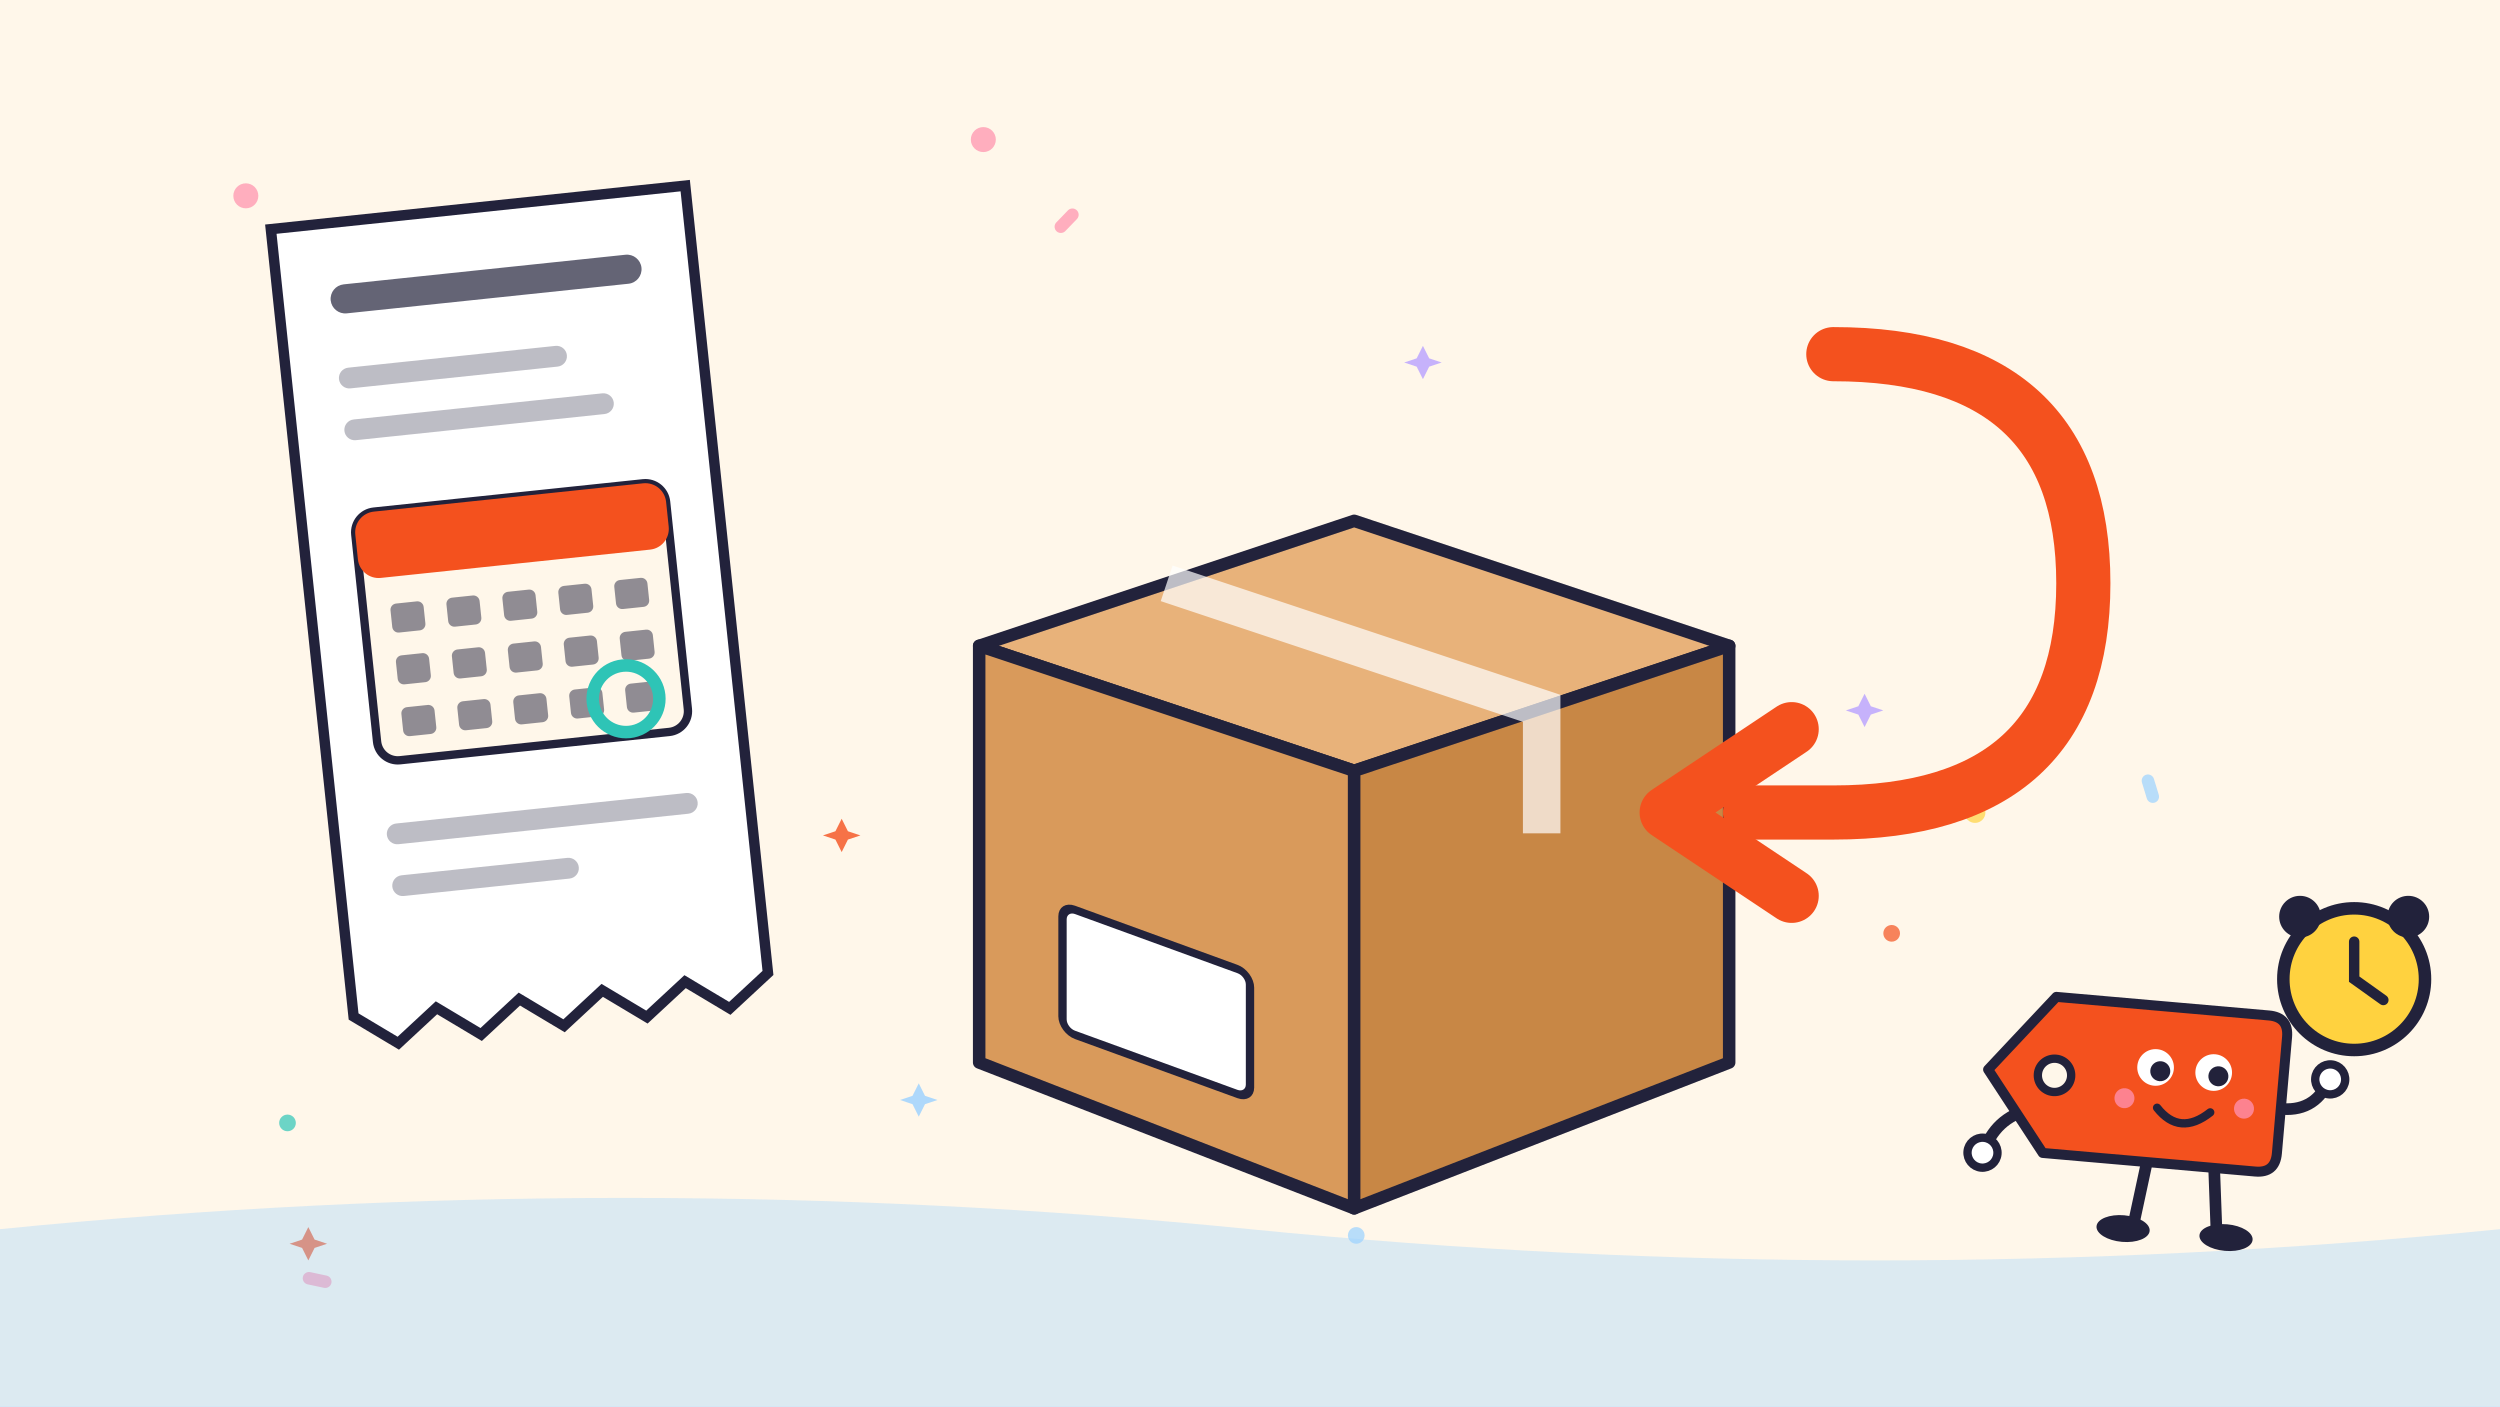
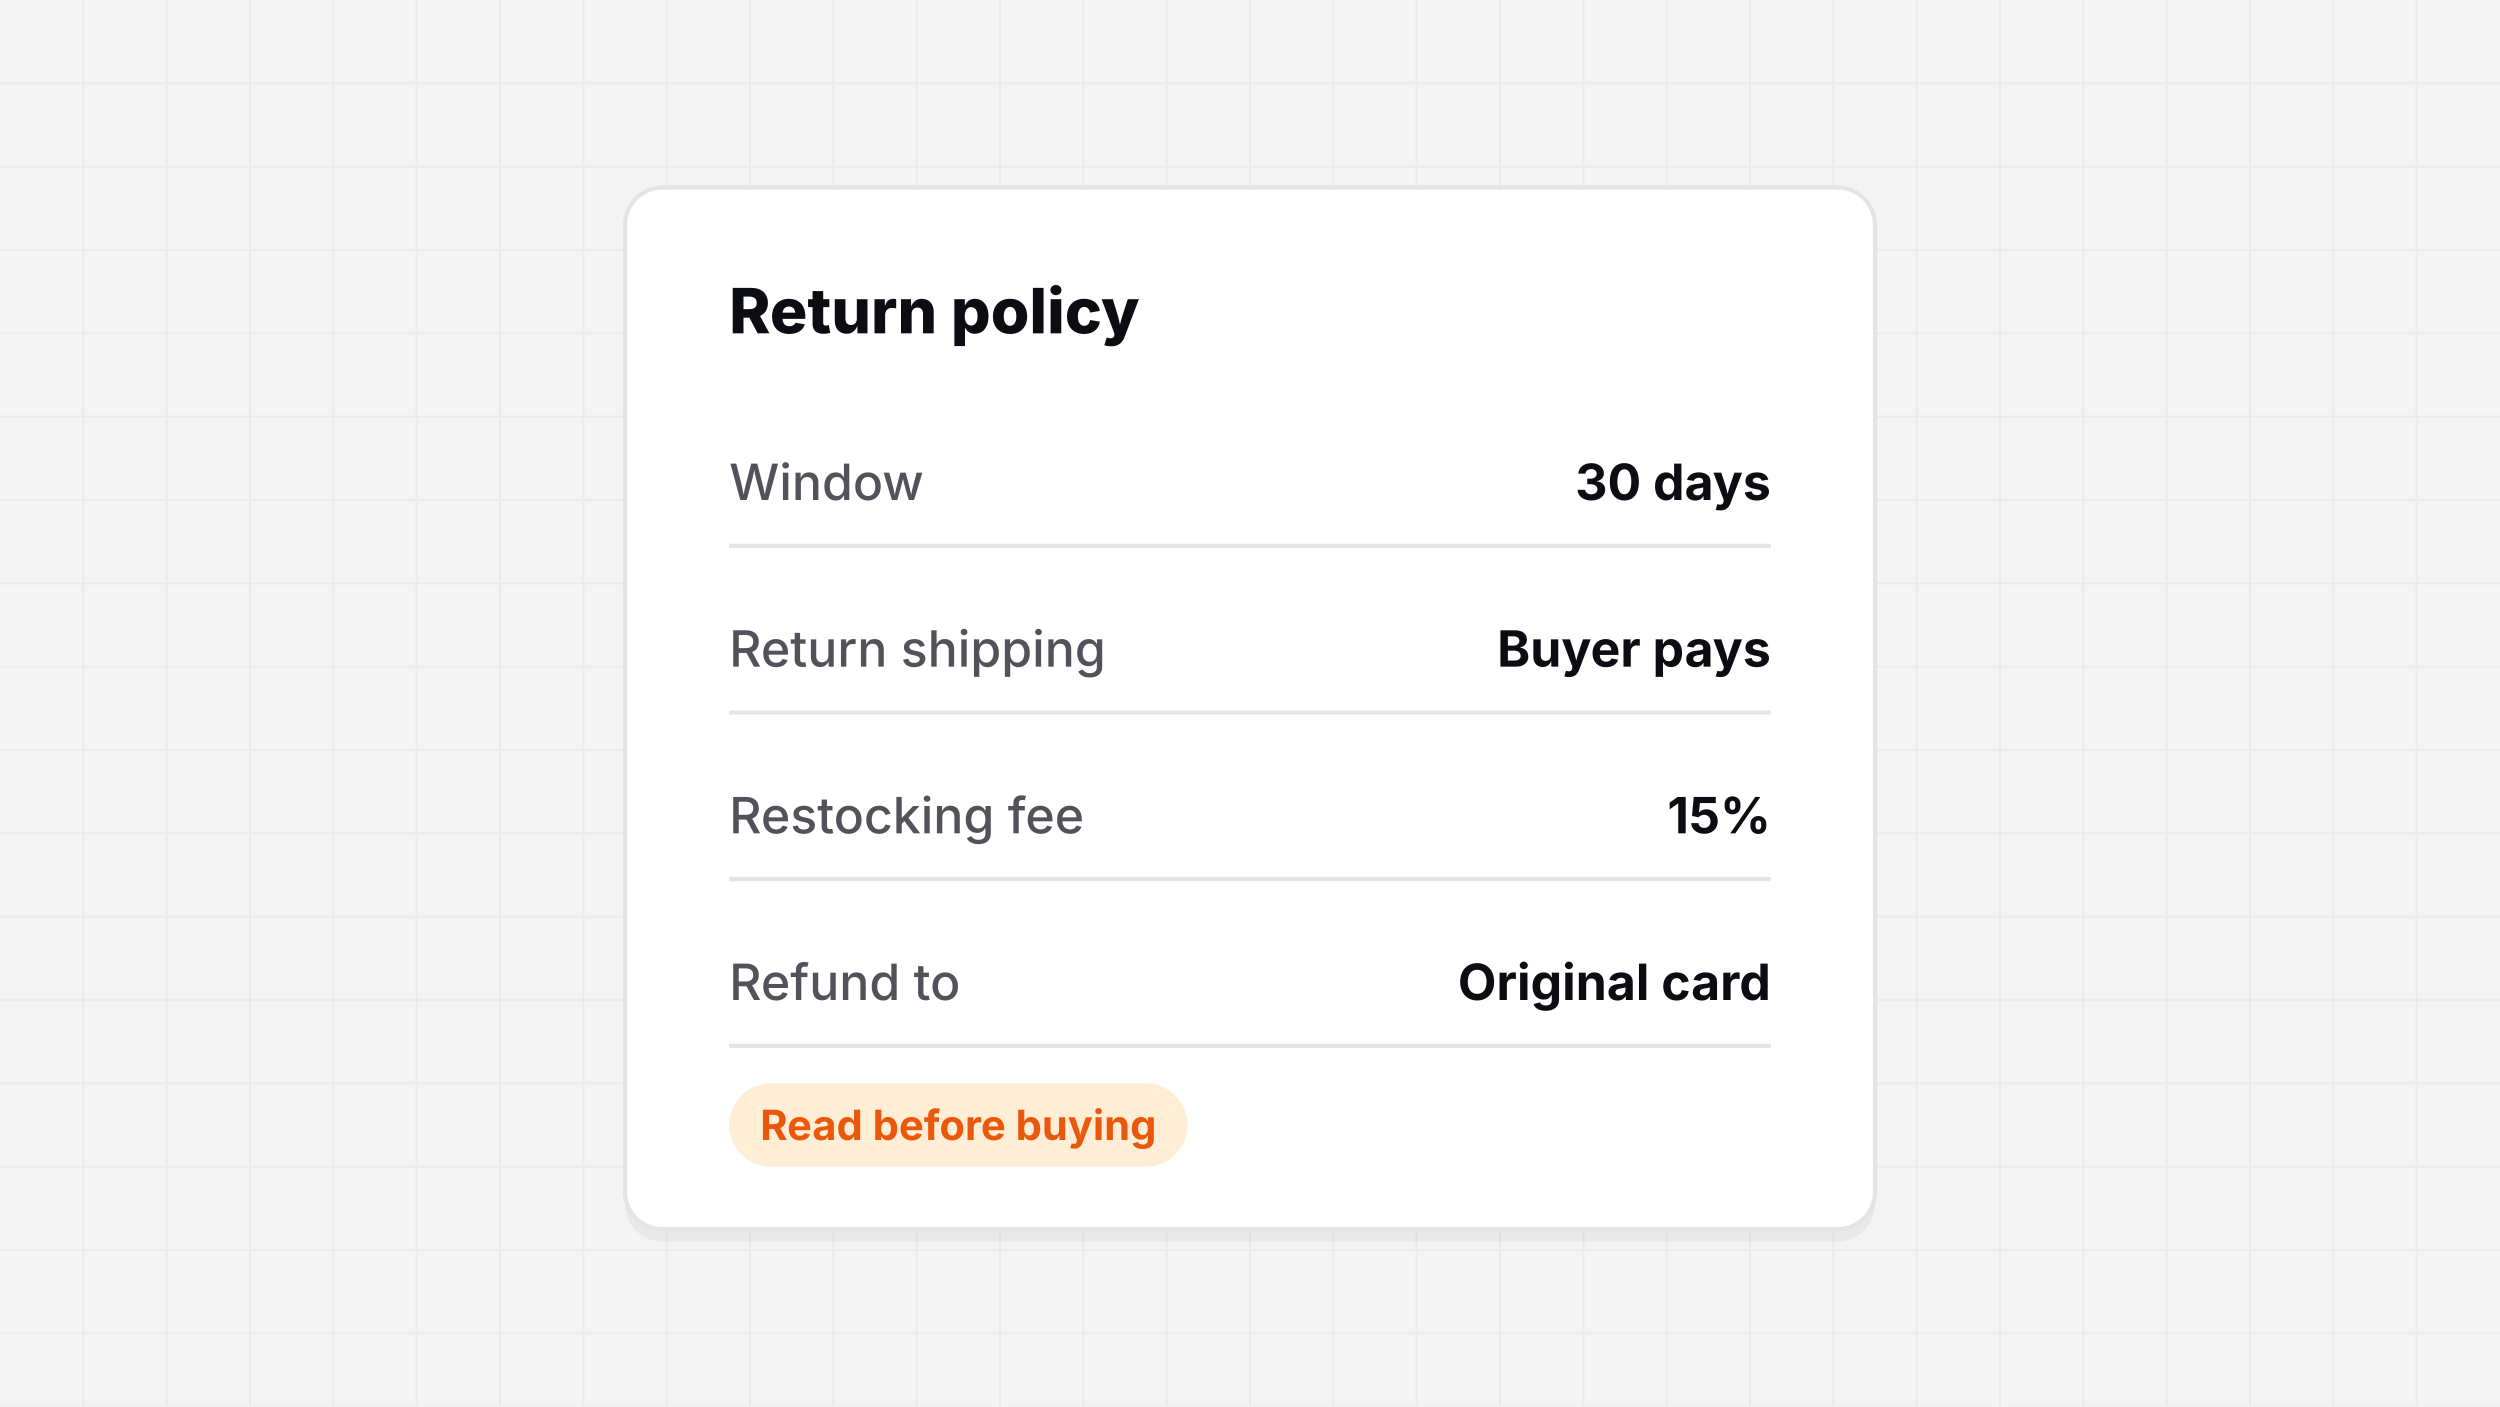
- <svg xmlns="http://www.w3.org/2000/svg" viewBox="0 0 1200 675" role="img" aria-labelledby="t d">
-   <rect width="1200" height="675" fill="#fff7ea" />
-   <path d="M683 166 L686 172 L692 174 L686 176 L683 182 L680 176 L674 174 L680 172 Z" fill="#b8a1ff" opacity=".8" />
-   <circle cx="118" cy="94" r="6" fill="#ff8fab" opacity=".7" />
-   <circle cx="138" cy="539" r="4" fill="#2ec4b6" opacity=".7" />
-   <circle cx="908" cy="448" r="4" fill="#f4511e" opacity=".7" />
-   <path d="M1148 446 L1151 452 L1157 454 L1151 456 L1148 462 L1145 456 L1139 454 L1145 452 Z" fill="#f4511e" opacity=".8" />
-   <path d="M273 240 L276 246 L282 248 L276 250 L273 256 L270 250 L264 248 L270 246 Z" fill="#9ad1ff" opacity=".8" />
-   <rect x="146" y="610" width="14" height="6" rx="3" fill="#ff8fab" opacity=".7" transform="rotate(12 146 610)" />
-   <circle cx="472" cy="67" r="6" fill="#ff8fab" opacity=".7" />
-   <circle cx="878" cy="167" r="8" fill="#ff8fab" opacity=".7" />
-   <circle cx="651" cy="593" r="4" fill="#9ad1ff" opacity=".7" />
-   <path d="M404 393 L407 399 L413 401 L407 403 L404 409 L401 403 L395 401 L401 399 Z" fill="#f4511e" opacity=".8" />
-   <path d="M148 589 L151 595 L157 597 L151 599 L148 605 L145 599 L139 597 L145 595 Z" fill="#f4511e" opacity=".8" />
-   <path d="M441 520 L444 526 L450 528 L444 530 L441 536 L438 530 L432 528 L438 526 Z" fill="#9ad1ff" opacity=".8" />
-   <path d="M895 333 L898 339 L904 341 L898 343 L895 349 L892 343 L886 341 L892 339 Z" fill="#b8a1ff" opacity=".8" />
-   <circle cx="948" cy="390" r="5" fill="#ffd23f" opacity=".7" />
-   <rect x="519" y="103" width="14" height="6" rx="3" fill="#ff8fab" opacity=".7" transform="rotate(134 519 103)" />
-   <rect x="1033" y="371" width="14" height="6" rx="3" fill="#9ad1ff" opacity=".7" transform="rotate(73 1033 371)" />
-   <rect x="169" y="140" width="14" height="6" rx="3" fill="#ff8fab" opacity=".7" transform="rotate(42 169 140)" />
-   <path d="M0 590 Q300.0 560 600.0 590 T1200 590 V990 H0 Z" fill="#9ad1ff" opacity=".35" />
-   <g transform="translate(470 250)">
-     <path d="M0 60 L180 0 L360 60 L180 120 Z" fill="#e8b27a" stroke="#22223b" stroke-width="6" stroke-linejoin="round" />
-     <path d="M0 60 V260 L180 330 V120 Z" fill="#d99a5b" stroke="#22223b" stroke-width="6" stroke-linejoin="round" />
-     <path d="M360 60 V260 L180 330 V120 Z" fill="#c88745" stroke="#22223b" stroke-width="6" stroke-linejoin="round" />
-     <path d="M90 30 L270 90 L270 150" stroke="#ffffff" stroke-width="18" fill="none" opacity=".7" />
-     <rect x="40" y="170" width="90" height="60" rx="6" fill="#ffffff" stroke="#22223b" stroke-width="4" transform="skewY(20)" />
+ <svg xmlns="http://www.w3.org/2000/svg" viewBox="0 0 1200 675" width="1200" height="675" role="img" aria-labelledby="t">
+   <rect width="1200" height="675" fill="#f4f4f5" />
+   <g stroke="#ebebee" stroke-width="1">
+     <path d="M40 0V675" />
+     <path d="M80 0V675" />
+     <path d="M120 0V675" />
+     <path d="M160 0V675" />
+     <path d="M200 0V675" />
+     <path d="M240 0V675" />
+     <path d="M280 0V675" />
+     <path d="M320 0V675" />
+     <path d="M360 0V675" />
+     <path d="M400 0V675" />
+     <path d="M440 0V675" />
+     <path d="M480 0V675" />
+     <path d="M520 0V675" />
+     <path d="M560 0V675" />
+     <path d="M600 0V675" />
+     <path d="M640 0V675" />
+     <path d="M680 0V675" />
+     <path d="M720 0V675" />
+     <path d="M760 0V675" />
+     <path d="M800 0V675" />
+     <path d="M840 0V675" />
+     <path d="M880 0V675" />
+     <path d="M920 0V675" />
+     <path d="M960 0V675" />
+     <path d="M1000 0V675" />
+     <path d="M1040 0V675" />
+     <path d="M1080 0V675" />
+     <path d="M1120 0V675" />
+     <path d="M1160 0V675" />
+     <path d="M0 40H1200" />
+     <path d="M0 80H1200" />
+     <path d="M0 120H1200" />
+     <path d="M0 160H1200" />
+     <path d="M0 200H1200" />
+     <path d="M0 240H1200" />
+     <path d="M0 280H1200" />
+     <path d="M0 320H1200" />
+     <path d="M0 360H1200" />
+     <path d="M0 400H1200" />
+     <path d="M0 440H1200" />
+     <path d="M0 480H1200" />
+     <path d="M0 520H1200" />
+     <path d="M0 560H1200" />
+     <path d="M0 600H1200" />
+     <path d="M0 640H1200" />
  </g>
-   <path d="M880 170 Q1000 170 1000 280 Q1000 390 880 390 L840 390" stroke="#f4511e" stroke-width="26" fill="none" stroke-linecap="round" />
-   <path d="M860 350 L800 390 L860 430" stroke="#f4511e" stroke-width="26" fill="none" stroke-linecap="round" stroke-linejoin="round" />
-   <g transform="translate(130 110) rotate(-6)">
-     <path d="M0 0 H200 V380 L180 395 L160 380 L140 395 L120 380 L100 395 L80 380 L60 395 L40 380 L20 395 L0 380 Z" fill="#ffffff" stroke="#22223b" stroke-width="5" />
-     <rect x="25" y="30" width="150" height="14" rx="7" fill="#22223b" opacity=".7" />
-     <rect x="25" y="70" width="110" height="10" rx="5" fill="#22223b" opacity=".3" />
-     <rect x="25" y="95" width="130" height="10" rx="5" fill="#22223b" opacity=".3" />
-     <rect x="25" y="140" width="150" height="120" rx="10" fill="#fff7ea" stroke="#22223b" stroke-width="4" />
-     <rect x="25" y="140" width="150" height="32" rx="10" fill="#f4511e" />
-     <g fill="#22223b" opacity=".5">
-       <rect x="38" y="185" width="16" height="14" rx="3" />
-       <rect x="65" y="185" width="16" height="14" rx="3" />
-       <rect x="92" y="185" width="16" height="14" rx="3" />
-       <rect x="119" y="185" width="16" height="14" rx="3" />
-       <rect x="146" y="185" width="16" height="14" rx="3" />
-       <rect x="38" y="210" width="16" height="14" rx="3" />
-       <rect x="65" y="210" width="16" height="14" rx="3" />
-       <rect x="92" y="210" width="16" height="14" rx="3" />
-       <rect x="119" y="210" width="16" height="14" rx="3" />
-       <rect x="146" y="210" width="16" height="14" rx="3" />
-       <rect x="38" y="235" width="16" height="14" rx="3" />
-       <rect x="65" y="235" width="16" height="14" rx="3" />
-       <rect x="92" y="235" width="16" height="14" rx="3" />
-       <rect x="119" y="235" width="16" height="14" rx="3" />
-       <rect x="146" y="235" width="16" height="14" rx="3" />
-     </g>
-     <circle cx="146" cy="242" r="16" fill="none" stroke="#2ec4b6" stroke-width="6" />
-     <rect x="25" y="290" width="150" height="10" rx="5" fill="#22223b" opacity=".3" />
-     <rect x="25" y="315" width="90" height="10" rx="5" fill="#22223b" opacity=".3" />
-   </g>
-   <g transform="translate(1030 520) rotate(5) scale(0.8)">
-     <path d="M5 45 L0 85" stroke="#22223b" stroke-width="7" stroke-linecap="round" />
-     <path d="M45 45 L50 85" stroke="#22223b" stroke-width="7" stroke-linecap="round" />
-     <ellipse cx="-6" cy="88" rx="16" ry="8" fill="#22223b" />
-     <ellipse cx="56" cy="88" rx="16" ry="8" fill="#22223b" />
-     <path d="M-62 20 Q-85 25 -92 45" stroke="#22223b" stroke-width="7" fill="none" stroke-linecap="round" />
-     <circle cx="-94" cy="50" r="9" fill="#ffffff" stroke="#22223b" stroke-width="5" />
-     <path d="M78 8 Q100 10 108 -8" stroke="#22223b" stroke-width="7" fill="none" stroke-linecap="round" />
-     <circle cx="110" cy="-12" r="9" fill="#ffffff" stroke="#22223b" stroke-width="5" />
-     <path d="M-95 0 L-58 -47 L70 -47 Q82 -47 82 -35 L82 35 Q82 47 70 47 L-58 47 Z" fill="#f4511e" stroke="#22223b" stroke-width="6" stroke-linejoin="round" />
-     <circle cx="-55" cy="0" r="10" fill="#fff7ea" stroke="#22223b" stroke-width="5" />
-     <circle cx="5" cy="-10" r="11" fill="#ffffff" />
-     <circle cx="40" cy="-10" r="11" fill="#ffffff" />
-     <circle cx="8" cy="-8" r="6" fill="#22223b" />
-     <circle cx="43" cy="-8" r="6" fill="#22223b" />
-     <path d="M8 14 Q23 30 40 14" stroke="#22223b" stroke-width="5" fill="none" stroke-linecap="round" />
-     <circle cx="-12" cy="10" r="6" fill="#ff8fab" opacity=".8" />
-     <circle cx="60" cy="10" r="6" fill="#ff8fab" opacity=".8" />
-   </g>
-   <g transform="translate(1130 470)">
-     <circle r="34" fill="#ffd23f" stroke="#22223b" stroke-width="6" />
-     <path d="M0 -18 V0 L14 10" stroke="#22223b" stroke-width="5" fill="none" stroke-linecap="round" />
-     <circle cx="-26" cy="-30" r="10" fill="#22223b" />
-     <circle cx="26" cy="-30" r="10" fill="#22223b" />
-   </g>
+   <rect x="300" y="96" width="600" height="500" rx="18" fill="#000" opacity=".05" />
+   <rect x="300" y="90" width="600" height="500" rx="18" fill="#ffffff" stroke="#e4e4e7" stroke-width="2" />
+   <text x="350" y="160" font-family="Inter, 'Helvetica Neue', Arial, sans-serif" font-size="30" font-weight="800" fill="#0b0d12" text-anchor="start">Return policy</text>
+   <text x="350" y="240" font-family="Inter, 'Helvetica Neue', Arial, sans-serif" font-size="24" font-weight="500" fill="#52525b" text-anchor="start">Window</text>
+   <text x="850" y="240" font-family="Inter, 'Helvetica Neue', Arial, sans-serif" font-size="24" font-weight="700" fill="#0b0d12" text-anchor="end">30 days</text>
+   <path d="M350 262 H850" stroke="#e4e4e7" stroke-width="2" />
+   <text x="350" y="320" font-family="Inter, 'Helvetica Neue', Arial, sans-serif" font-size="24" font-weight="500" fill="#52525b" text-anchor="start">Return shipping</text>
+   <text x="850" y="320" font-family="Inter, 'Helvetica Neue', Arial, sans-serif" font-size="24" font-weight="700" fill="#0b0d12" text-anchor="end">Buyer pays</text>
+   <path d="M350 342 H850" stroke="#e4e4e7" stroke-width="2" />
+   <text x="350" y="400" font-family="Inter, 'Helvetica Neue', Arial, sans-serif" font-size="24" font-weight="500" fill="#52525b" text-anchor="start">Restocking fee</text>
+   <text x="850" y="400" font-family="Inter, 'Helvetica Neue', Arial, sans-serif" font-size="24" font-weight="700" fill="#0b0d12" text-anchor="end">15%</text>
+   <path d="M350 422 H850" stroke="#e4e4e7" stroke-width="2" />
+   <text x="350" y="480" font-family="Inter, 'Helvetica Neue', Arial, sans-serif" font-size="24" font-weight="500" fill="#52525b" text-anchor="start">Refund to</text>
+   <text x="850" y="480" font-family="Inter, 'Helvetica Neue', Arial, sans-serif" font-size="24" font-weight="700" fill="#0b0d12" text-anchor="end">Original card</text>
+   <path d="M350 502 H850" stroke="#e4e4e7" stroke-width="2" />
+   <rect x="350" y="520" width="220" height="40" rx="20" fill="#ffedd5" />
+   <text x="460.0" y="547.2" font-family="Inter, 'Helvetica Neue', Arial, sans-serif" font-size="20" font-weight="700" fill="#ea580c" text-anchor="middle">Read before buying</text>
</svg>
